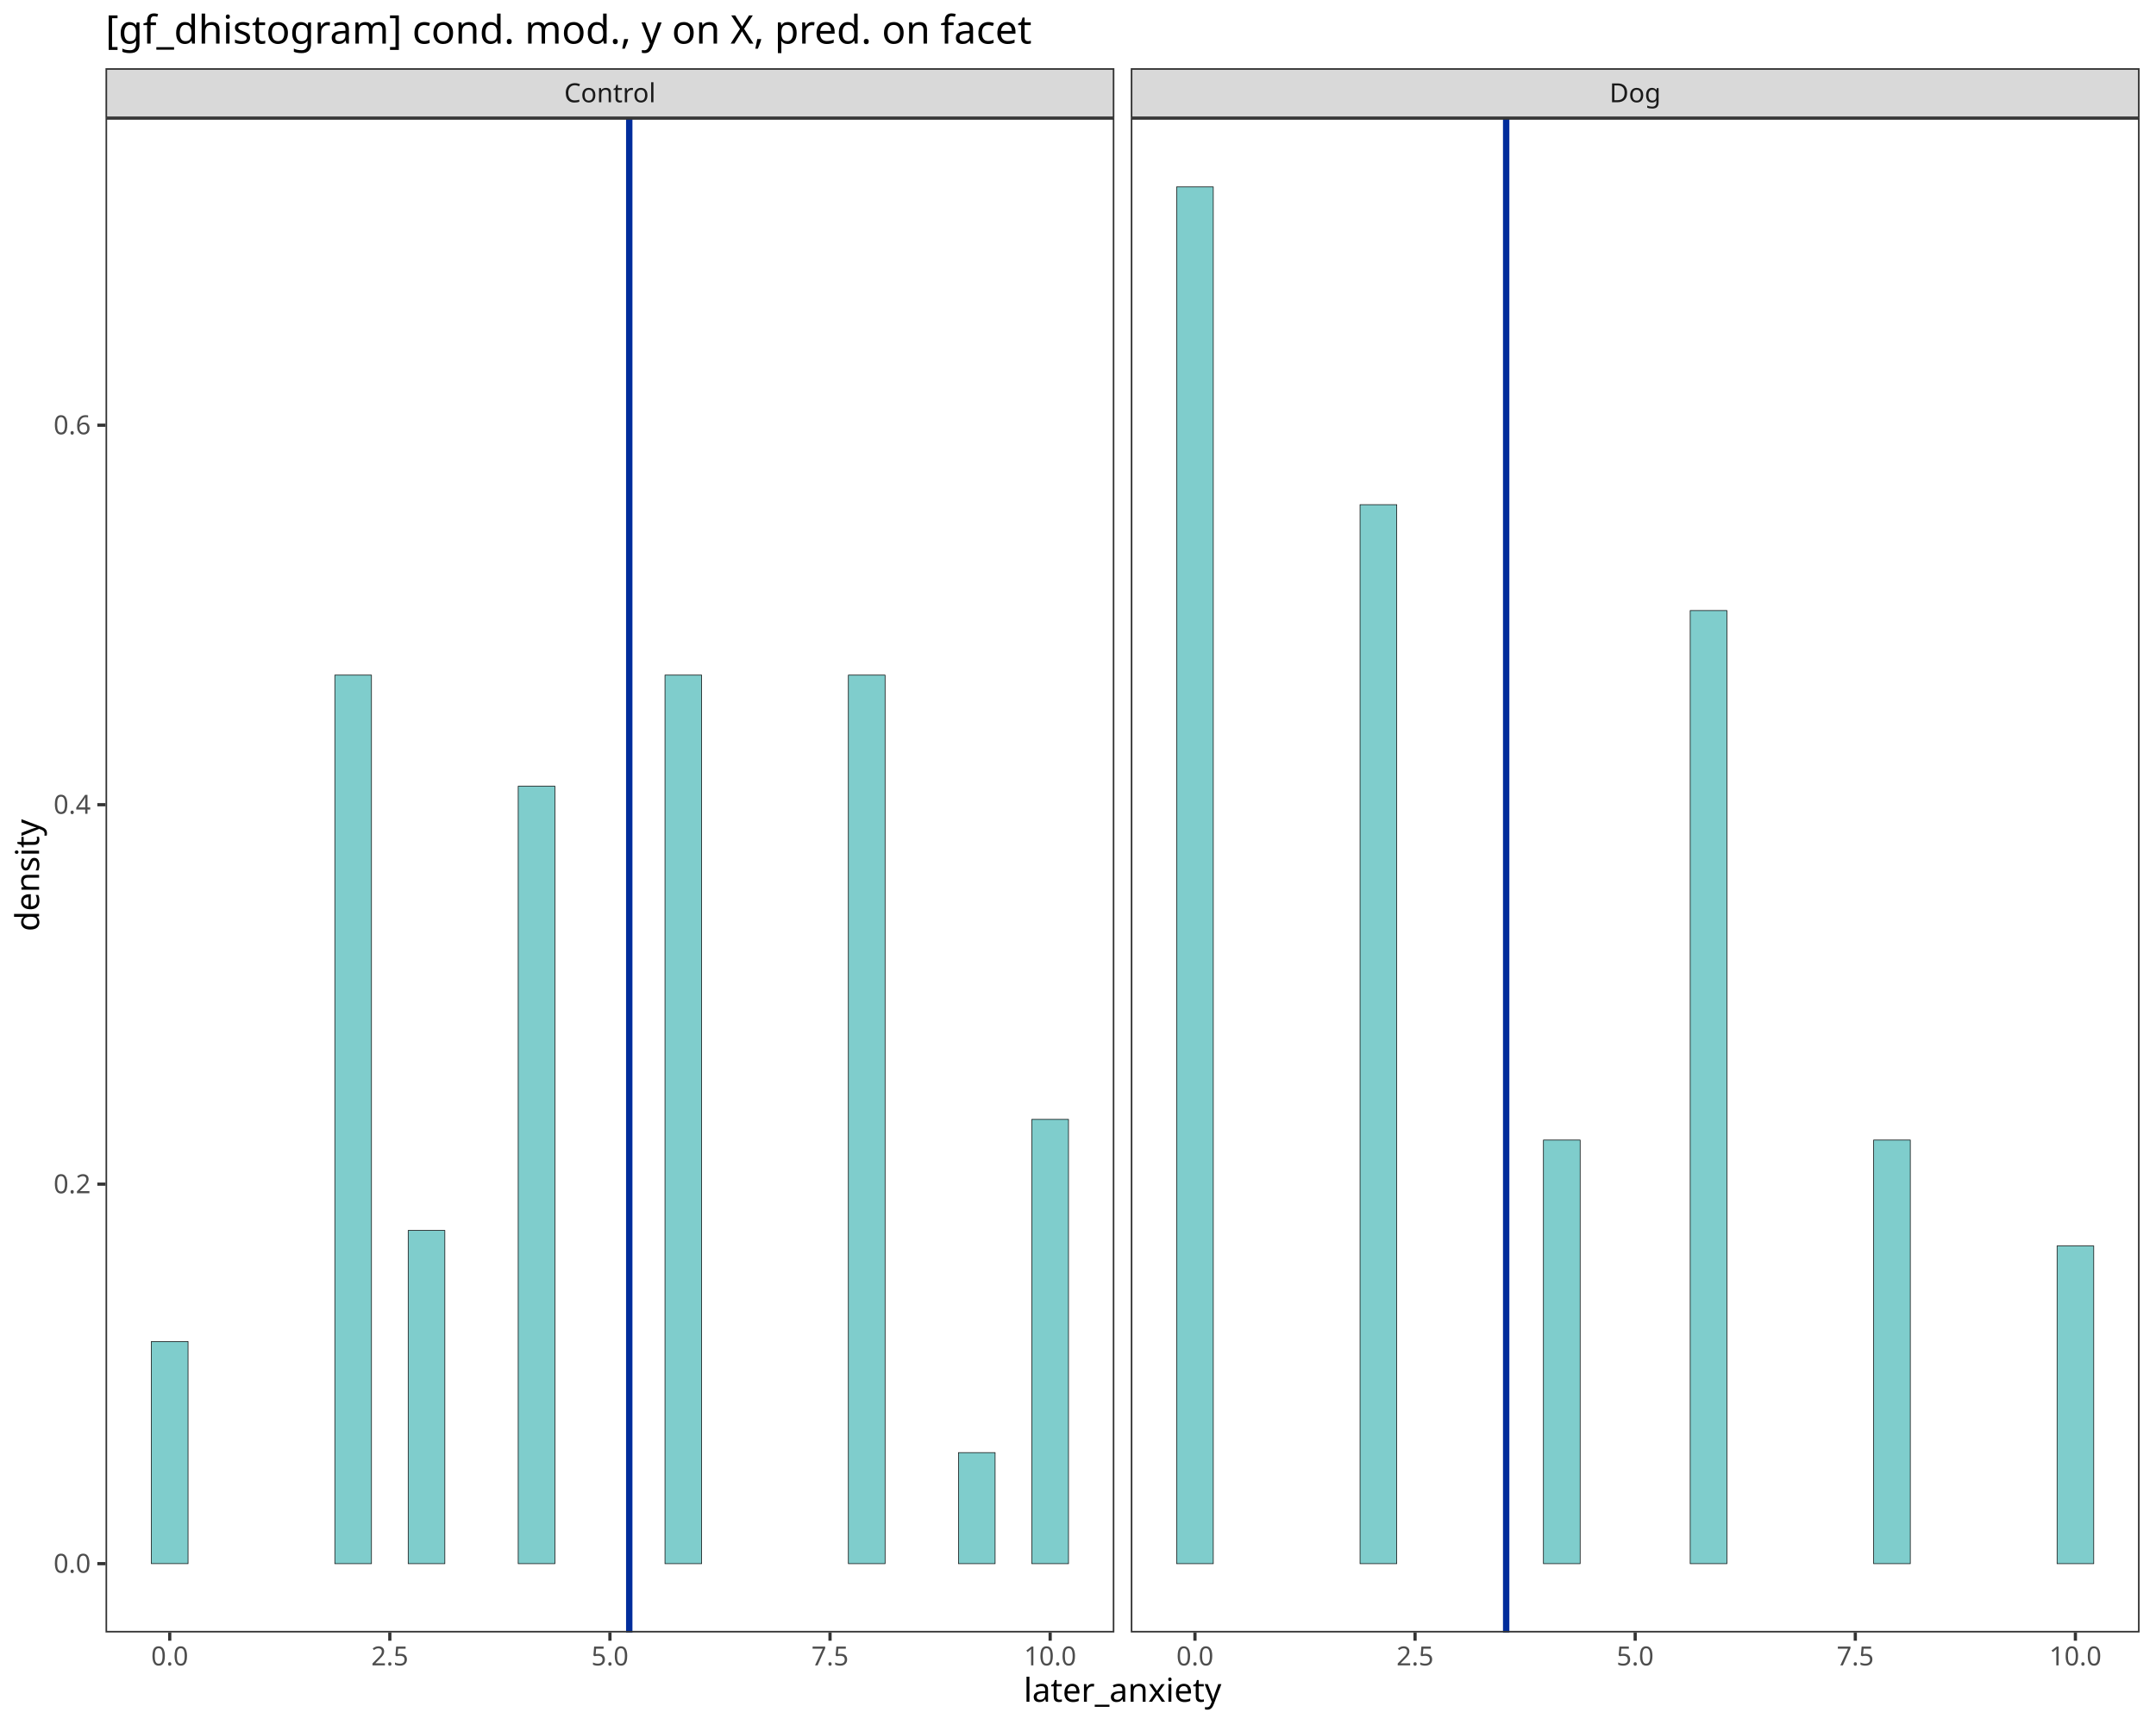
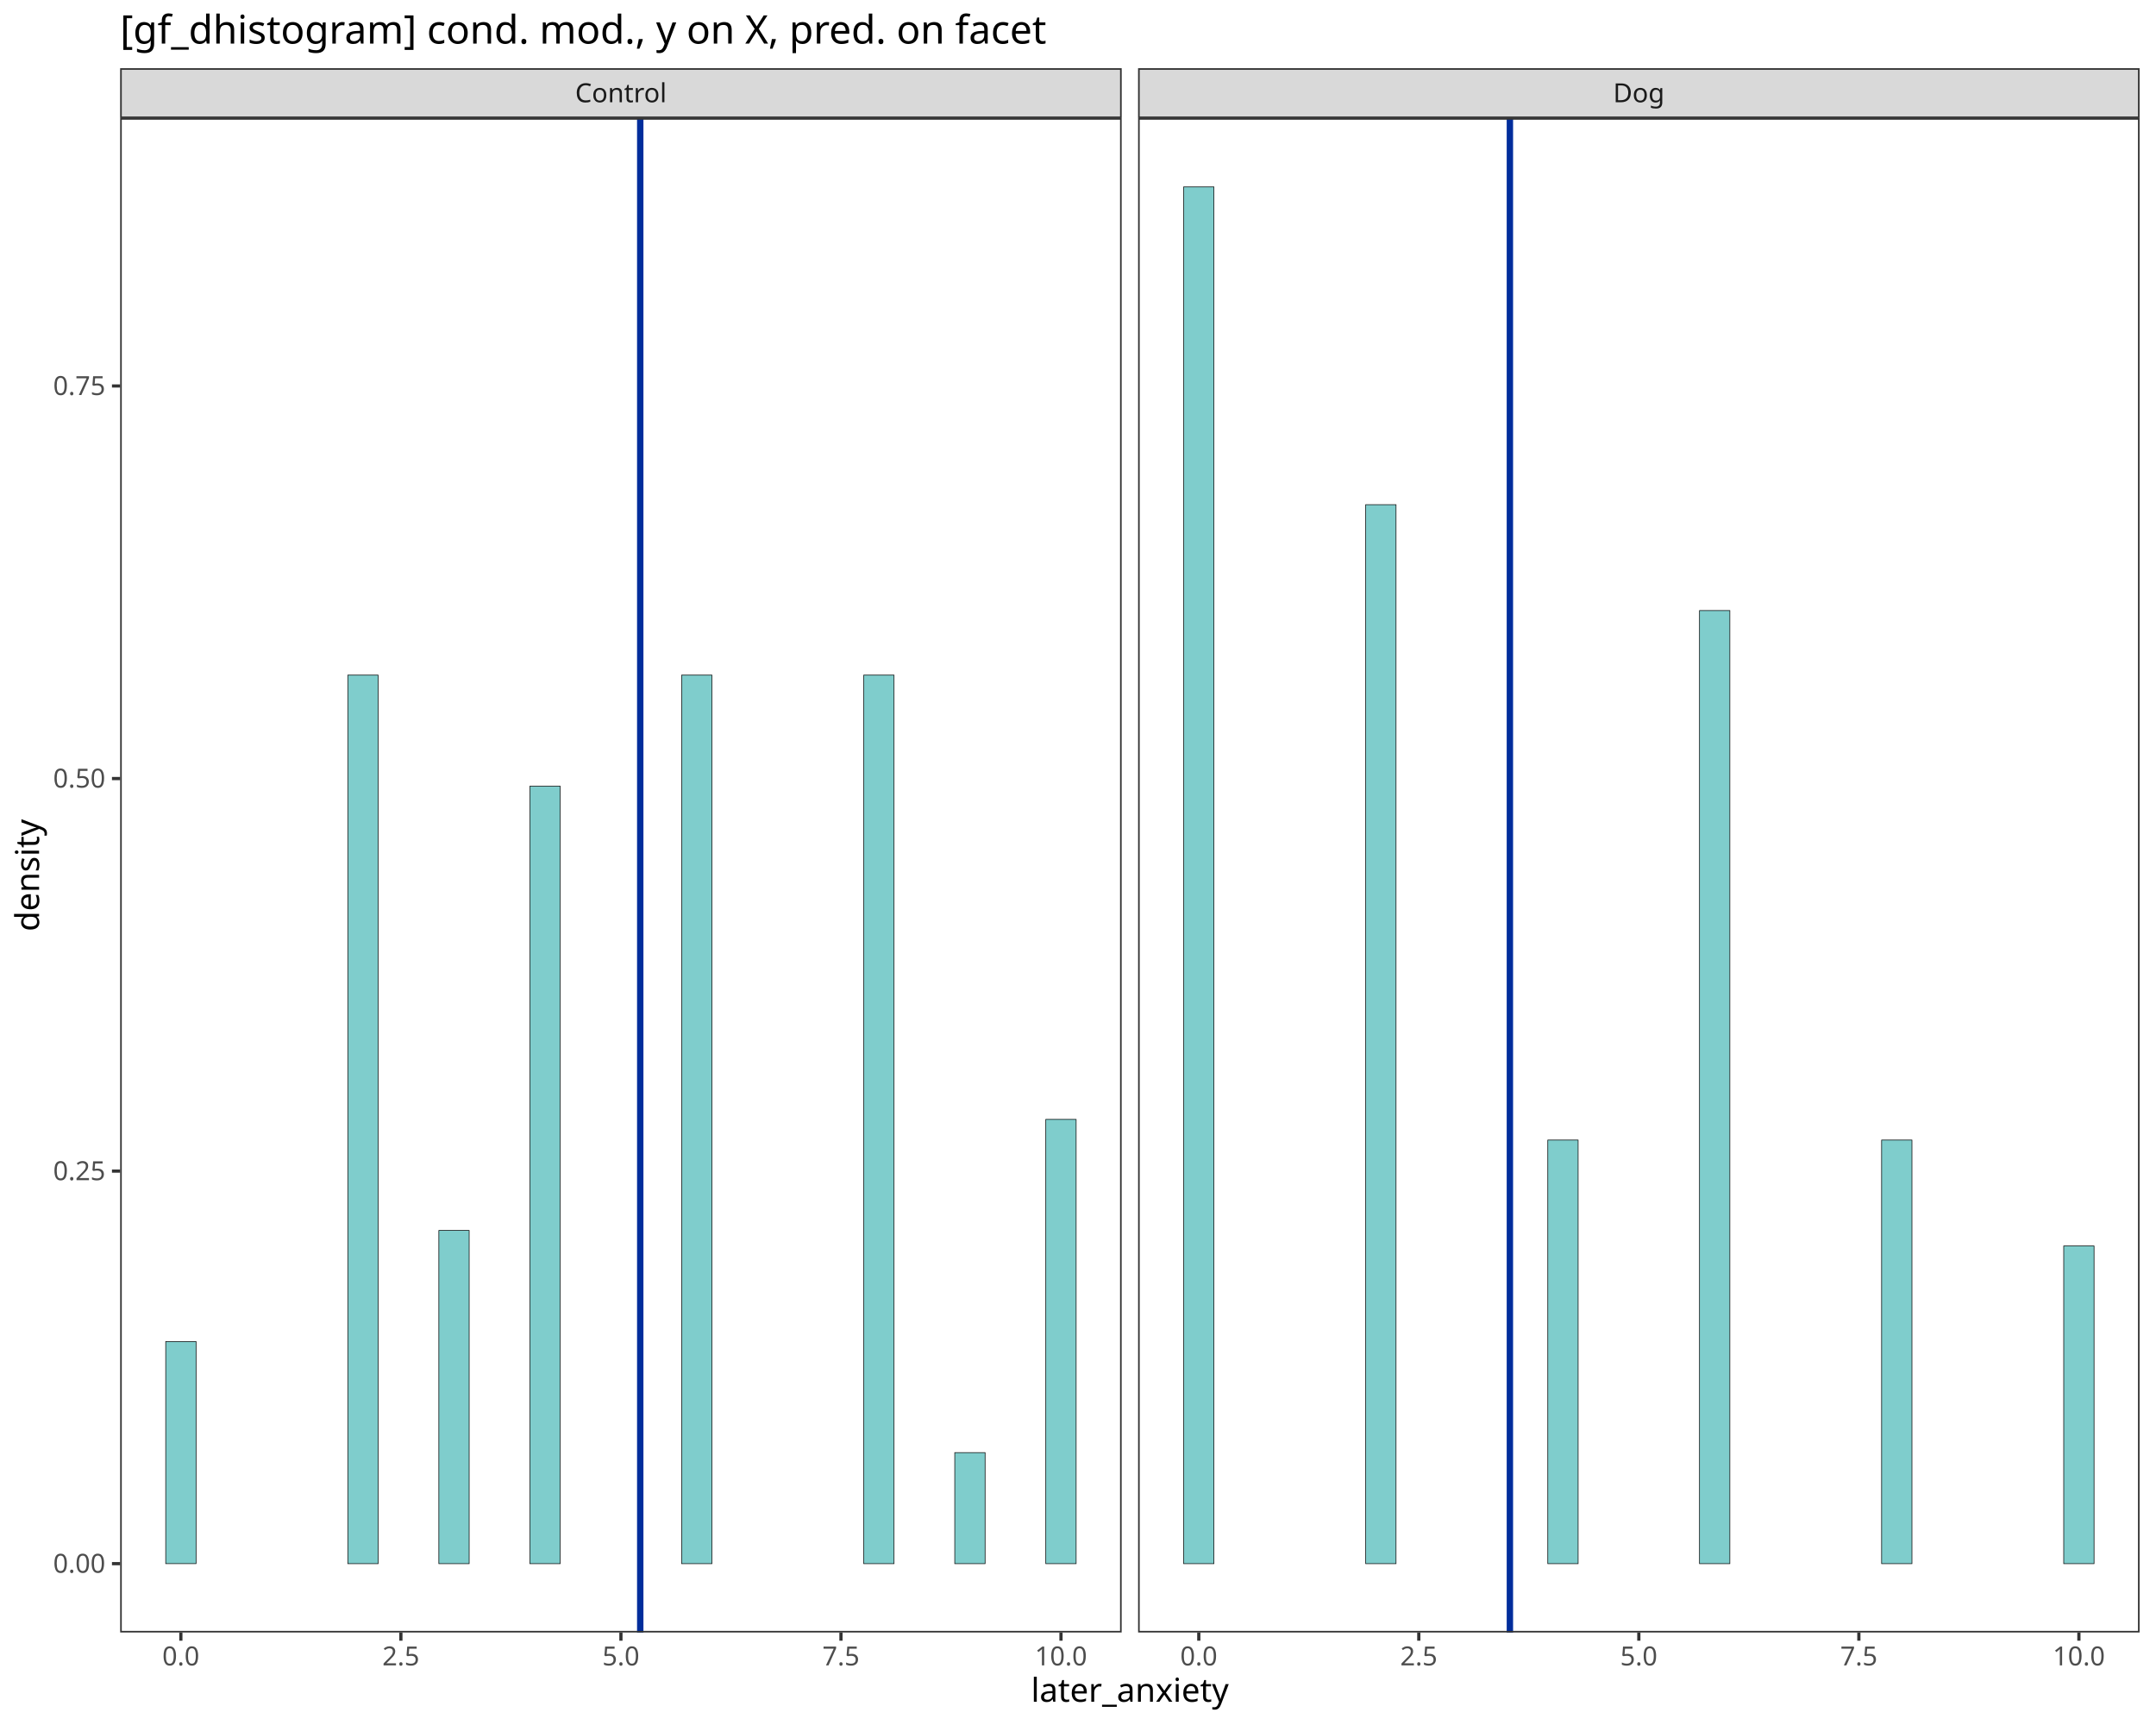
<svg xmlns="http://www.w3.org/2000/svg" class="svglite" data-engine-version="2.0" width="720.00pt" height="576.00pt" viewBox="0 0 720.00 576.00">
  <defs>
    <style type="text/css">
    .svglite line, .svglite polyline, .svglite polygon, .svglite path, .svglite rect, .svglite circle {
      fill: none;
      stroke: #000000;
      stroke-linecap: round;
      stroke-linejoin: round;
      stroke-miterlimit: 10.00;
    }
  </style>
  </defs>
  <rect width="100%" height="100%" style="stroke: none; fill: #FFFFFF;" />
  <defs>
    <clipPath id="cpMC4wMHw3MjAuMDB8MC4wMHw1NzYuMDA=">
      <rect x="0.00" y="0.00" width="720.00" height="576.00" />
    </clipPath>
  </defs>
  <g clip-path="url(#cpMC4wMHw3MjAuMDB8MC4wMHw1NzYuMDA=)">
    <rect x="0.00" y="0.00" width="720.00" height="576.00" style="stroke-width: 1.07; stroke: #FFFFFF; fill: #FFFFFF;" />
  </g>
  <defs>
-     <clipPath id="cpMzUuMjR8MzcyLjE0fDM5LjQzfDU0NS4xMQ==">
-       <rect x="35.24" y="39.43" width="336.90" height="505.68" />
+     <clipPath id="cpNDAuMTN8Mzc0LjU5fDM5LjQzfDU0NS4xMQ==">
+       <rect x="40.13" y="39.43" width="334.45" height="505.68" />
    </clipPath>
  </defs>
-   <g clip-path="url(#cpMzUuMjR8MzcyLjE0fDM5LjQzfDU0NS4xMQ==)">
-     <rect x="35.24" y="39.43" width="336.90" height="505.68" style="stroke-width: 1.07; stroke: none; fill: #FFFFFF;" />
-     <rect x="50.55" y="447.95" width="12.25" height="74.17" style="stroke-width: 0.21; stroke-linecap: butt; stroke-linejoin: miter; fill: #009D9A; fill-opacity: 0.50;" />
-     <rect x="62.80" y="522.13" width="12.25" height="0.00" style="stroke-width: 0.21; stroke-linecap: butt; stroke-linejoin: miter; fill: #009D9A; fill-opacity: 0.50;" />
-     <rect x="75.05" y="522.13" width="12.25" height="0.00" style="stroke-width: 0.21; stroke-linecap: butt; stroke-linejoin: miter; fill: #009D9A; fill-opacity: 0.50;" />
-     <rect x="87.30" y="522.13" width="12.25" height="0.00" style="stroke-width: 0.21; stroke-linecap: butt; stroke-linejoin: miter; fill: #009D9A; fill-opacity: 0.50;" />
-     <rect x="99.56" y="522.13" width="12.25" height="0.00" style="stroke-width: 0.21; stroke-linecap: butt; stroke-linejoin: miter; fill: #009D9A; fill-opacity: 0.50;" />
-     <rect x="111.81" y="225.43" width="12.25" height="296.70" style="stroke-width: 0.21; stroke-linecap: butt; stroke-linejoin: miter; fill: #009D9A; fill-opacity: 0.50;" />
-     <rect x="124.06" y="522.13" width="12.25" height="0.00" style="stroke-width: 0.21; stroke-linecap: butt; stroke-linejoin: miter; fill: #009D9A; fill-opacity: 0.50;" />
-     <rect x="136.31" y="410.87" width="12.25" height="111.26" style="stroke-width: 0.21; stroke-linecap: butt; stroke-linejoin: miter; fill: #009D9A; fill-opacity: 0.50;" />
-     <rect x="148.56" y="522.13" width="12.25" height="0.00" style="stroke-width: 0.21; stroke-linecap: butt; stroke-linejoin: miter; fill: #009D9A; fill-opacity: 0.50;" />
-     <rect x="160.81" y="522.13" width="12.25" height="0.00" style="stroke-width: 0.21; stroke-linecap: butt; stroke-linejoin: miter; fill: #009D9A; fill-opacity: 0.50;" />
-     <rect x="173.06" y="262.52" width="12.25" height="259.61" style="stroke-width: 0.21; stroke-linecap: butt; stroke-linejoin: miter; fill: #009D9A; fill-opacity: 0.50;" />
-     <rect x="185.31" y="522.13" width="12.25" height="0.00" style="stroke-width: 0.21; stroke-linecap: butt; stroke-linejoin: miter; fill: #009D9A; fill-opacity: 0.50;" />
-     <rect x="197.56" y="522.13" width="12.25" height="0.00" style="stroke-width: 0.21; stroke-linecap: butt; stroke-linejoin: miter; fill: #009D9A; fill-opacity: 0.50;" />
-     <rect x="209.81" y="522.13" width="12.25" height="0.00" style="stroke-width: 0.21; stroke-linecap: butt; stroke-linejoin: miter; fill: #009D9A; fill-opacity: 0.50;" />
-     <rect x="222.07" y="225.43" width="12.25" height="296.70" style="stroke-width: 0.21; stroke-linecap: butt; stroke-linejoin: miter; fill: #009D9A; fill-opacity: 0.50;" />
-     <rect x="234.32" y="522.13" width="12.25" height="0.00" style="stroke-width: 0.21; stroke-linecap: butt; stroke-linejoin: miter; fill: #009D9A; fill-opacity: 0.50;" />
-     <rect x="246.57" y="522.13" width="12.25" height="0.00" style="stroke-width: 0.21; stroke-linecap: butt; stroke-linejoin: miter; fill: #009D9A; fill-opacity: 0.50;" />
-     <rect x="258.82" y="522.13" width="12.25" height="0.00" style="stroke-width: 0.21; stroke-linecap: butt; stroke-linejoin: miter; fill: #009D9A; fill-opacity: 0.50;" />
-     <rect x="271.07" y="522.13" width="12.25" height="0.00" style="stroke-width: 0.21; stroke-linecap: butt; stroke-linejoin: miter; fill: #009D9A; fill-opacity: 0.50;" />
-     <rect x="283.32" y="225.43" width="12.25" height="296.70" style="stroke-width: 0.21; stroke-linecap: butt; stroke-linejoin: miter; fill: #009D9A; fill-opacity: 0.50;" />
-     <rect x="295.57" y="522.13" width="12.25" height="0.00" style="stroke-width: 0.21; stroke-linecap: butt; stroke-linejoin: miter; fill: #009D9A; fill-opacity: 0.50;" />
-     <rect x="307.82" y="522.13" width="12.25" height="0.00" style="stroke-width: 0.21; stroke-linecap: butt; stroke-linejoin: miter; fill: #009D9A; fill-opacity: 0.50;" />
-     <rect x="320.07" y="485.04" width="12.25" height="37.09" style="stroke-width: 0.21; stroke-linecap: butt; stroke-linejoin: miter; fill: #009D9A; fill-opacity: 0.50;" />
-     <rect x="332.32" y="522.13" width="12.25" height="0.00" style="stroke-width: 0.21; stroke-linecap: butt; stroke-linejoin: miter; fill: #009D9A; fill-opacity: 0.50;" />
-     <rect x="344.58" y="373.78" width="12.25" height="148.35" style="stroke-width: 0.21; stroke-linecap: butt; stroke-linejoin: miter; fill: #009D9A; fill-opacity: 0.50;" />
-     <line x1="210.14" y1="545.11" x2="210.14" y2="39.43" style="stroke-width: 2.13; stroke: #002D9C; stroke-linecap: butt;" />
-     <rect x="35.24" y="39.43" width="336.90" height="505.68" style="stroke-width: 1.07; stroke: #333333;" />
+   <g clip-path="url(#cpNDAuMTN8Mzc0LjU5fDM5LjQzfDU0NS4xMQ==)">
+     <rect x="40.13" y="39.43" width="334.45" height="505.68" style="stroke-width: 1.07; stroke: none; fill: #FFFFFF;" />
+     <rect x="55.34" y="447.95" width="10.13" height="74.17" style="stroke-width: 0.21; stroke-linecap: butt; stroke-linejoin: miter; fill: #009D9A; fill-opacity: 0.50;" />
+     <rect x="65.47" y="522.13" width="10.13" height="0.00" style="stroke-width: 0.21; stroke-linecap: butt; stroke-linejoin: miter; fill: #009D9A; fill-opacity: 0.50;" />
+     <rect x="75.61" y="522.13" width="10.13" height="0.00" style="stroke-width: 0.21; stroke-linecap: butt; stroke-linejoin: miter; fill: #009D9A; fill-opacity: 0.50;" />
+     <rect x="85.74" y="522.13" width="10.13" height="0.00" style="stroke-width: 0.21; stroke-linecap: butt; stroke-linejoin: miter; fill: #009D9A; fill-opacity: 0.50;" />
+     <rect x="95.88" y="522.13" width="10.13" height="0.00" style="stroke-width: 0.21; stroke-linecap: butt; stroke-linejoin: miter; fill: #009D9A; fill-opacity: 0.50;" />
+     <rect x="106.01" y="522.13" width="10.13" height="0.00" style="stroke-width: 0.21; stroke-linecap: butt; stroke-linejoin: miter; fill: #009D9A; fill-opacity: 0.50;" />
+     <rect x="116.15" y="225.43" width="10.13" height="296.70" style="stroke-width: 0.21; stroke-linecap: butt; stroke-linejoin: miter; fill: #009D9A; fill-opacity: 0.50;" />
+     <rect x="126.28" y="522.13" width="10.13" height="0.00" style="stroke-width: 0.21; stroke-linecap: butt; stroke-linejoin: miter; fill: #009D9A; fill-opacity: 0.50;" />
+     <rect x="136.42" y="522.13" width="10.13" height="0.00" style="stroke-width: 0.21; stroke-linecap: butt; stroke-linejoin: miter; fill: #009D9A; fill-opacity: 0.50;" />
+     <rect x="146.55" y="410.87" width="10.13" height="111.26" style="stroke-width: 0.21; stroke-linecap: butt; stroke-linejoin: miter; fill: #009D9A; fill-opacity: 0.50;" />
+     <rect x="156.69" y="522.13" width="10.13" height="0.00" style="stroke-width: 0.21; stroke-linecap: butt; stroke-linejoin: miter; fill: #009D9A; fill-opacity: 0.50;" />
+     <rect x="166.82" y="522.13" width="10.13" height="0.00" style="stroke-width: 0.21; stroke-linecap: butt; stroke-linejoin: miter; fill: #009D9A; fill-opacity: 0.50;" />
+     <rect x="176.95" y="262.52" width="10.13" height="259.61" style="stroke-width: 0.21; stroke-linecap: butt; stroke-linejoin: miter; fill: #009D9A; fill-opacity: 0.50;" />
+     <rect x="187.09" y="522.13" width="10.13" height="0.00" style="stroke-width: 0.21; stroke-linecap: butt; stroke-linejoin: miter; fill: #009D9A; fill-opacity: 0.50;" />
+     <rect x="197.22" y="522.13" width="10.13" height="0.00" style="stroke-width: 0.21; stroke-linecap: butt; stroke-linejoin: miter; fill: #009D9A; fill-opacity: 0.50;" />
+     <rect x="207.36" y="522.13" width="10.13" height="0.00" style="stroke-width: 0.21; stroke-linecap: butt; stroke-linejoin: miter; fill: #009D9A; fill-opacity: 0.50;" />
+     <rect x="217.49" y="522.13" width="10.13" height="0.00" style="stroke-width: 0.21; stroke-linecap: butt; stroke-linejoin: miter; fill: #009D9A; fill-opacity: 0.50;" />
+     <rect x="227.63" y="225.43" width="10.13" height="296.70" style="stroke-width: 0.21; stroke-linecap: butt; stroke-linejoin: miter; fill: #009D9A; fill-opacity: 0.50;" />
+     <rect x="237.76" y="522.13" width="10.13" height="0.00" style="stroke-width: 0.21; stroke-linecap: butt; stroke-linejoin: miter; fill: #009D9A; fill-opacity: 0.50;" />
+     <rect x="247.90" y="522.13" width="10.13" height="0.00" style="stroke-width: 0.21; stroke-linecap: butt; stroke-linejoin: miter; fill: #009D9A; fill-opacity: 0.50;" />
+     <rect x="258.03" y="522.13" width="10.13" height="0.00" style="stroke-width: 0.21; stroke-linecap: butt; stroke-linejoin: miter; fill: #009D9A; fill-opacity: 0.50;" />
+     <rect x="268.17" y="522.13" width="10.13" height="0.00" style="stroke-width: 0.21; stroke-linecap: butt; stroke-linejoin: miter; fill: #009D9A; fill-opacity: 0.50;" />
+     <rect x="278.30" y="522.13" width="10.13" height="0.00" style="stroke-width: 0.21; stroke-linecap: butt; stroke-linejoin: miter; fill: #009D9A; fill-opacity: 0.50;" />
+     <rect x="288.44" y="225.43" width="10.13" height="296.70" style="stroke-width: 0.21; stroke-linecap: butt; stroke-linejoin: miter; fill: #009D9A; fill-opacity: 0.50;" />
+     <rect x="298.57" y="522.13" width="10.13" height="0.00" style="stroke-width: 0.21; stroke-linecap: butt; stroke-linejoin: miter; fill: #009D9A; fill-opacity: 0.50;" />
+     <rect x="308.71" y="522.13" width="10.13" height="0.00" style="stroke-width: 0.21; stroke-linecap: butt; stroke-linejoin: miter; fill: #009D9A; fill-opacity: 0.50;" />
+     <rect x="318.84" y="485.04" width="10.13" height="37.09" style="stroke-width: 0.21; stroke-linecap: butt; stroke-linejoin: miter; fill: #009D9A; fill-opacity: 0.50;" />
+     <rect x="328.98" y="522.13" width="10.13" height="0.00" style="stroke-width: 0.21; stroke-linecap: butt; stroke-linejoin: miter; fill: #009D9A; fill-opacity: 0.50;" />
+     <rect x="339.11" y="522.13" width="10.13" height="0.00" style="stroke-width: 0.21; stroke-linecap: butt; stroke-linejoin: miter; fill: #009D9A; fill-opacity: 0.50;" />
+     <rect x="349.25" y="373.78" width="10.13" height="148.35" style="stroke-width: 0.21; stroke-linecap: butt; stroke-linejoin: miter; fill: #009D9A; fill-opacity: 0.50;" />
+     <line x1="213.81" y1="545.11" x2="213.81" y2="39.43" style="stroke-width: 2.13; stroke: #002D9C; stroke-linecap: butt;" />
+     <rect x="40.13" y="39.43" width="334.45" height="505.68" style="stroke-width: 1.07; stroke: #333333;" />
  </g>
  <g clip-path="url(#cpMC4wMHw3MjAuMDB8MC4wMHw1NzYuMDA=)">
</g>
  <defs>
-     <clipPath id="cpMzc3LjYyfDcxNC41MnwzOS40M3w1NDUuMTE=">
-       <rect x="377.62" y="39.43" width="336.90" height="505.68" />
+     <clipPath id="cpMzgwLjA3fDcxNC41MnwzOS40M3w1NDUuMTE=">
+       <rect x="380.07" y="39.43" width="334.45" height="505.68" />
    </clipPath>
  </defs>
-   <g clip-path="url(#cpMzc3LjYyfDcxNC41MnwzOS40M3w1NDUuMTE=)">
-     <rect x="377.62" y="39.43" width="336.90" height="505.68" style="stroke-width: 1.07; stroke: none; fill: #FFFFFF;" />
-     <rect x="392.93" y="62.42" width="12.25" height="459.71" style="stroke-width: 0.21; stroke-linecap: butt; stroke-linejoin: miter; fill: #009D9A; fill-opacity: 0.50;" />
-     <rect x="405.18" y="522.13" width="12.25" height="0.00" style="stroke-width: 0.21; stroke-linecap: butt; stroke-linejoin: miter; fill: #009D9A; fill-opacity: 0.50;" />
-     <rect x="417.43" y="522.13" width="12.25" height="0.00" style="stroke-width: 0.21; stroke-linecap: butt; stroke-linejoin: miter; fill: #009D9A; fill-opacity: 0.50;" />
-     <rect x="429.69" y="522.13" width="12.25" height="0.00" style="stroke-width: 0.21; stroke-linecap: butt; stroke-linejoin: miter; fill: #009D9A; fill-opacity: 0.50;" />
-     <rect x="441.94" y="522.13" width="12.25" height="0.00" style="stroke-width: 0.21; stroke-linecap: butt; stroke-linejoin: miter; fill: #009D9A; fill-opacity: 0.50;" />
-     <rect x="454.19" y="168.51" width="12.25" height="353.62" style="stroke-width: 0.21; stroke-linecap: butt; stroke-linejoin: miter; fill: #009D9A; fill-opacity: 0.50;" />
-     <rect x="466.44" y="522.13" width="12.25" height="0.00" style="stroke-width: 0.21; stroke-linecap: butt; stroke-linejoin: miter; fill: #009D9A; fill-opacity: 0.50;" />
-     <rect x="478.69" y="522.13" width="12.25" height="0.00" style="stroke-width: 0.21; stroke-linecap: butt; stroke-linejoin: miter; fill: #009D9A; fill-opacity: 0.50;" />
-     <rect x="490.94" y="522.13" width="12.25" height="0.00" style="stroke-width: 0.21; stroke-linecap: butt; stroke-linejoin: miter; fill: #009D9A; fill-opacity: 0.50;" />
-     <rect x="503.19" y="522.13" width="12.25" height="0.00" style="stroke-width: 0.21; stroke-linecap: butt; stroke-linejoin: miter; fill: #009D9A; fill-opacity: 0.50;" />
-     <rect x="515.44" y="380.68" width="12.25" height="141.45" style="stroke-width: 0.21; stroke-linecap: butt; stroke-linejoin: miter; fill: #009D9A; fill-opacity: 0.50;" />
-     <rect x="527.69" y="522.13" width="12.25" height="0.00" style="stroke-width: 0.21; stroke-linecap: butt; stroke-linejoin: miter; fill: #009D9A; fill-opacity: 0.50;" />
-     <rect x="539.94" y="522.13" width="12.25" height="0.00" style="stroke-width: 0.21; stroke-linecap: butt; stroke-linejoin: miter; fill: #009D9A; fill-opacity: 0.50;" />
-     <rect x="552.20" y="522.13" width="12.25" height="0.00" style="stroke-width: 0.21; stroke-linecap: butt; stroke-linejoin: miter; fill: #009D9A; fill-opacity: 0.50;" />
-     <rect x="564.45" y="203.87" width="12.25" height="318.26" style="stroke-width: 0.21; stroke-linecap: butt; stroke-linejoin: miter; fill: #009D9A; fill-opacity: 0.50;" />
-     <rect x="576.70" y="522.13" width="12.25" height="0.00" style="stroke-width: 0.21; stroke-linecap: butt; stroke-linejoin: miter; fill: #009D9A; fill-opacity: 0.50;" />
-     <rect x="588.95" y="522.13" width="12.25" height="0.00" style="stroke-width: 0.21; stroke-linecap: butt; stroke-linejoin: miter; fill: #009D9A; fill-opacity: 0.50;" />
-     <rect x="601.20" y="522.13" width="12.25" height="0.00" style="stroke-width: 0.21; stroke-linecap: butt; stroke-linejoin: miter; fill: #009D9A; fill-opacity: 0.50;" />
-     <rect x="613.45" y="522.13" width="12.25" height="0.00" style="stroke-width: 0.21; stroke-linecap: butt; stroke-linejoin: miter; fill: #009D9A; fill-opacity: 0.50;" />
-     <rect x="625.70" y="380.68" width="12.25" height="141.45" style="stroke-width: 0.21; stroke-linecap: butt; stroke-linejoin: miter; fill: #009D9A; fill-opacity: 0.50;" />
-     <rect x="637.95" y="522.13" width="12.25" height="0.00" style="stroke-width: 0.21; stroke-linecap: butt; stroke-linejoin: miter; fill: #009D9A; fill-opacity: 0.50;" />
-     <rect x="650.20" y="522.13" width="12.25" height="0.00" style="stroke-width: 0.21; stroke-linecap: butt; stroke-linejoin: miter; fill: #009D9A; fill-opacity: 0.50;" />
-     <rect x="662.45" y="522.13" width="12.25" height="0.00" style="stroke-width: 0.21; stroke-linecap: butt; stroke-linejoin: miter; fill: #009D9A; fill-opacity: 0.50;" />
-     <rect x="674.70" y="522.13" width="12.25" height="0.00" style="stroke-width: 0.21; stroke-linecap: butt; stroke-linejoin: miter; fill: #009D9A; fill-opacity: 0.50;" />
-     <rect x="686.96" y="416.04" width="12.25" height="106.09" style="stroke-width: 0.21; stroke-linecap: butt; stroke-linejoin: miter; fill: #009D9A; fill-opacity: 0.50;" />
-     <line x1="502.99" y1="545.11" x2="502.99" y2="39.43" style="stroke-width: 2.13; stroke: #002D9C; stroke-linecap: butt;" />
-     <rect x="377.62" y="39.43" width="336.90" height="505.68" style="stroke-width: 1.07; stroke: #333333;" />
+   <g clip-path="url(#cpMzgwLjA3fDcxNC41MnwzOS40M3w1NDUuMTE=)">
+     <rect x="380.07" y="39.43" width="334.45" height="505.68" style="stroke-width: 1.07; stroke: none; fill: #FFFFFF;" />
+     <rect x="395.27" y="62.42" width="10.13" height="459.71" style="stroke-width: 0.21; stroke-linecap: butt; stroke-linejoin: miter; fill: #009D9A; fill-opacity: 0.50;" />
+     <rect x="405.40" y="522.13" width="10.13" height="0.00" style="stroke-width: 0.21; stroke-linecap: butt; stroke-linejoin: miter; fill: #009D9A; fill-opacity: 0.50;" />
+     <rect x="415.54" y="522.13" width="10.13" height="0.00" style="stroke-width: 0.21; stroke-linecap: butt; stroke-linejoin: miter; fill: #009D9A; fill-opacity: 0.50;" />
+     <rect x="425.67" y="522.13" width="10.13" height="0.00" style="stroke-width: 0.21; stroke-linecap: butt; stroke-linejoin: miter; fill: #009D9A; fill-opacity: 0.50;" />
+     <rect x="435.81" y="522.13" width="10.13" height="0.00" style="stroke-width: 0.21; stroke-linecap: butt; stroke-linejoin: miter; fill: #009D9A; fill-opacity: 0.50;" />
+     <rect x="445.94" y="522.13" width="10.13" height="0.00" style="stroke-width: 0.21; stroke-linecap: butt; stroke-linejoin: miter; fill: #009D9A; fill-opacity: 0.50;" />
+     <rect x="456.08" y="168.51" width="10.13" height="353.62" style="stroke-width: 0.21; stroke-linecap: butt; stroke-linejoin: miter; fill: #009D9A; fill-opacity: 0.50;" />
+     <rect x="466.21" y="522.13" width="10.13" height="0.00" style="stroke-width: 0.21; stroke-linecap: butt; stroke-linejoin: miter; fill: #009D9A; fill-opacity: 0.50;" />
+     <rect x="476.35" y="522.13" width="10.13" height="0.00" style="stroke-width: 0.21; stroke-linecap: butt; stroke-linejoin: miter; fill: #009D9A; fill-opacity: 0.50;" />
+     <rect x="486.48" y="522.13" width="10.13" height="0.00" style="stroke-width: 0.21; stroke-linecap: butt; stroke-linejoin: miter; fill: #009D9A; fill-opacity: 0.50;" />
+     <rect x="496.62" y="522.13" width="10.13" height="0.00" style="stroke-width: 0.21; stroke-linecap: butt; stroke-linejoin: miter; fill: #009D9A; fill-opacity: 0.50;" />
+     <rect x="506.75" y="522.13" width="10.13" height="0.00" style="stroke-width: 0.21; stroke-linecap: butt; stroke-linejoin: miter; fill: #009D9A; fill-opacity: 0.50;" />
+     <rect x="516.89" y="380.68" width="10.13" height="141.45" style="stroke-width: 0.21; stroke-linecap: butt; stroke-linejoin: miter; fill: #009D9A; fill-opacity: 0.50;" />
+     <rect x="527.02" y="522.13" width="10.13" height="0.00" style="stroke-width: 0.21; stroke-linecap: butt; stroke-linejoin: miter; fill: #009D9A; fill-opacity: 0.50;" />
+     <rect x="537.16" y="522.13" width="10.13" height="0.00" style="stroke-width: 0.21; stroke-linecap: butt; stroke-linejoin: miter; fill: #009D9A; fill-opacity: 0.50;" />
+     <rect x="547.29" y="522.13" width="10.13" height="0.00" style="stroke-width: 0.21; stroke-linecap: butt; stroke-linejoin: miter; fill: #009D9A; fill-opacity: 0.50;" />
+     <rect x="557.43" y="522.13" width="10.13" height="0.00" style="stroke-width: 0.21; stroke-linecap: butt; stroke-linejoin: miter; fill: #009D9A; fill-opacity: 0.50;" />
+     <rect x="567.56" y="203.87" width="10.13" height="318.26" style="stroke-width: 0.21; stroke-linecap: butt; stroke-linejoin: miter; fill: #009D9A; fill-opacity: 0.50;" />
+     <rect x="577.70" y="522.13" width="10.13" height="0.00" style="stroke-width: 0.21; stroke-linecap: butt; stroke-linejoin: miter; fill: #009D9A; fill-opacity: 0.50;" />
+     <rect x="587.83" y="522.13" width="10.13" height="0.00" style="stroke-width: 0.21; stroke-linecap: butt; stroke-linejoin: miter; fill: #009D9A; fill-opacity: 0.50;" />
+     <rect x="597.97" y="522.13" width="10.13" height="0.00" style="stroke-width: 0.21; stroke-linecap: butt; stroke-linejoin: miter; fill: #009D9A; fill-opacity: 0.50;" />
+     <rect x="608.10" y="522.13" width="10.13" height="0.00" style="stroke-width: 0.21; stroke-linecap: butt; stroke-linejoin: miter; fill: #009D9A; fill-opacity: 0.50;" />
+     <rect x="618.24" y="522.13" width="10.13" height="0.00" style="stroke-width: 0.21; stroke-linecap: butt; stroke-linejoin: miter; fill: #009D9A; fill-opacity: 0.50;" />
+     <rect x="628.37" y="380.68" width="10.13" height="141.45" style="stroke-width: 0.21; stroke-linecap: butt; stroke-linejoin: miter; fill: #009D9A; fill-opacity: 0.50;" />
+     <rect x="638.51" y="522.13" width="10.13" height="0.00" style="stroke-width: 0.21; stroke-linecap: butt; stroke-linejoin: miter; fill: #009D9A; fill-opacity: 0.50;" />
+     <rect x="648.64" y="522.13" width="10.13" height="0.00" style="stroke-width: 0.21; stroke-linecap: butt; stroke-linejoin: miter; fill: #009D9A; fill-opacity: 0.50;" />
+     <rect x="658.78" y="522.13" width="10.13" height="0.00" style="stroke-width: 0.21; stroke-linecap: butt; stroke-linejoin: miter; fill: #009D9A; fill-opacity: 0.50;" />
+     <rect x="668.91" y="522.13" width="10.13" height="0.00" style="stroke-width: 0.21; stroke-linecap: butt; stroke-linejoin: miter; fill: #009D9A; fill-opacity: 0.50;" />
+     <rect x="679.05" y="522.13" width="10.13" height="0.00" style="stroke-width: 0.21; stroke-linecap: butt; stroke-linejoin: miter; fill: #009D9A; fill-opacity: 0.50;" />
+     <rect x="689.18" y="416.04" width="10.13" height="106.09" style="stroke-width: 0.21; stroke-linecap: butt; stroke-linejoin: miter; fill: #009D9A; fill-opacity: 0.50;" />
+     <line x1="504.23" y1="545.11" x2="504.23" y2="39.43" style="stroke-width: 2.13; stroke: #002D9C; stroke-linecap: butt;" />
+     <rect x="380.07" y="39.43" width="334.45" height="505.68" style="stroke-width: 1.07; stroke: #333333;" />
  </g>
  <g clip-path="url(#cpMC4wMHw3MjAuMDB8MC4wMHw1NzYuMDA=)">
</g>
  <defs>
-     <clipPath id="cpMzUuMjR8MzcyLjE0fDIyLjc4fDM5LjQz">
-       <rect x="35.24" y="22.78" width="336.90" height="16.65" />
+     <clipPath id="cpNDAuMTN8Mzc0LjU5fDIyLjc4fDM5LjQz">
+       <rect x="40.13" y="22.78" width="334.45" height="16.65" />
    </clipPath>
  </defs>
-   <g clip-path="url(#cpMzUuMjR8MzcyLjE0fDIyLjc4fDM5LjQz)">
-     <rect x="35.24" y="22.78" width="336.90" height="16.65" style="stroke-width: 1.07; stroke: #333333; fill: #D9D9D9;" />
-     <text x="203.69" y="34.14" text-anchor="middle" style="font-size: 8.80px; fill: #1A1A1A; font-family: sans;" textLength="28.37px" lengthAdjust="spacingAndGlyphs">Control</text>
+   <g clip-path="url(#cpNDAuMTN8Mzc0LjU5fDIyLjc4fDM5LjQz)">
+     <rect x="40.13" y="22.78" width="334.45" height="16.65" style="stroke-width: 1.07; stroke: #333333; fill: #D9D9D9;" />
+     <text x="207.36" y="34.14" text-anchor="middle" style="font-size: 8.80px; fill: #1A1A1A; font-family: sans;" textLength="28.37px" lengthAdjust="spacingAndGlyphs">Control</text>
  </g>
  <g clip-path="url(#cpMC4wMHw3MjAuMDB8MC4wMHw1NzYuMDA=)">
</g>
  <defs>
-     <clipPath id="cpMzc3LjYyfDcxNC41MnwyMi43OHwzOS40Mw==">
-       <rect x="377.62" y="22.78" width="336.90" height="16.65" />
+     <clipPath id="cpMzgwLjA3fDcxNC41MnwyMi43OHwzOS40Mw==">
+       <rect x="380.07" y="22.78" width="334.45" height="16.65" />
    </clipPath>
  </defs>
-   <g clip-path="url(#cpMzc3LjYyfDcxNC41MnwyMi43OHwzOS40Mw==)">
-     <rect x="377.62" y="22.78" width="336.90" height="16.65" style="stroke-width: 1.07; stroke: #333333; fill: #D9D9D9;" />
-     <text x="546.07" y="34.14" text-anchor="middle" style="font-size: 8.80px; fill: #1A1A1A; font-family: sans;" textLength="16.15px" lengthAdjust="spacingAndGlyphs">Dog</text>
+   <g clip-path="url(#cpMzgwLjA3fDcxNC41MnwyMi43OHwzOS40Mw==)">
+     <rect x="380.07" y="22.78" width="334.45" height="16.65" style="stroke-width: 1.07; stroke: #333333; fill: #D9D9D9;" />
+     <text x="547.29" y="34.14" text-anchor="middle" style="font-size: 8.80px; fill: #1A1A1A; font-family: sans;" textLength="16.15px" lengthAdjust="spacingAndGlyphs">Dog</text>
  </g>
  <g clip-path="url(#cpMC4wMHw3MjAuMDB8MC4wMHw1NzYuMDA=)">
-     <polyline points="56.68,547.85 56.68,545.11 " style="stroke-width: 1.07; stroke: #333333; stroke-linecap: butt;" />
-     <polyline points="130.18,547.85 130.18,545.11 " style="stroke-width: 1.07; stroke: #333333; stroke-linecap: butt;" />
-     <polyline points="203.69,547.85 203.69,545.11 " style="stroke-width: 1.07; stroke: #333333; stroke-linecap: butt;" />
-     <polyline points="277.19,547.85 277.19,545.11 " style="stroke-width: 1.07; stroke: #333333; stroke-linecap: butt;" />
-     <polyline points="350.70,547.85 350.70,545.11 " style="stroke-width: 1.07; stroke: #333333; stroke-linecap: butt;" />
-     <text x="56.68" y="556.10" text-anchor="middle" style="font-size: 8.80px; fill: #4D4D4D; font-family: sans;" textLength="12.23px" lengthAdjust="spacingAndGlyphs">0.0</text>
-     <text x="130.18" y="556.10" text-anchor="middle" style="font-size: 8.80px; fill: #4D4D4D; font-family: sans;" textLength="12.23px" lengthAdjust="spacingAndGlyphs">2.5</text>
-     <text x="203.69" y="556.10" text-anchor="middle" style="font-size: 8.80px; fill: #4D4D4D; font-family: sans;" textLength="12.23px" lengthAdjust="spacingAndGlyphs">5.0</text>
-     <text x="277.19" y="556.10" text-anchor="middle" style="font-size: 8.80px; fill: #4D4D4D; font-family: sans;" textLength="12.23px" lengthAdjust="spacingAndGlyphs">7.5</text>
-     <text x="350.70" y="556.10" text-anchor="middle" style="font-size: 8.80px; fill: #4D4D4D; font-family: sans;" textLength="17.13px" lengthAdjust="spacingAndGlyphs">10.0</text>
-     <polyline points="399.06,547.85 399.06,545.11 " style="stroke-width: 1.07; stroke: #333333; stroke-linecap: butt;" />
-     <polyline points="472.56,547.85 472.56,545.11 " style="stroke-width: 1.07; stroke: #333333; stroke-linecap: butt;" />
-     <polyline points="546.07,547.85 546.07,545.11 " style="stroke-width: 1.07; stroke: #333333; stroke-linecap: butt;" />
-     <polyline points="619.58,547.85 619.58,545.11 " style="stroke-width: 1.07; stroke: #333333; stroke-linecap: butt;" />
-     <polyline points="693.08,547.85 693.08,545.11 " style="stroke-width: 1.07; stroke: #333333; stroke-linecap: butt;" />
-     <text x="399.06" y="556.10" text-anchor="middle" style="font-size: 8.80px; fill: #4D4D4D; font-family: sans;" textLength="12.23px" lengthAdjust="spacingAndGlyphs">0.0</text>
-     <text x="472.56" y="556.10" text-anchor="middle" style="font-size: 8.80px; fill: #4D4D4D; font-family: sans;" textLength="12.23px" lengthAdjust="spacingAndGlyphs">2.5</text>
-     <text x="546.07" y="556.10" text-anchor="middle" style="font-size: 8.80px; fill: #4D4D4D; font-family: sans;" textLength="12.23px" lengthAdjust="spacingAndGlyphs">5.0</text>
-     <text x="619.58" y="556.10" text-anchor="middle" style="font-size: 8.80px; fill: #4D4D4D; font-family: sans;" textLength="12.23px" lengthAdjust="spacingAndGlyphs">7.5</text>
-     <text x="693.08" y="556.10" text-anchor="middle" style="font-size: 8.80px; fill: #4D4D4D; font-family: sans;" textLength="17.13px" lengthAdjust="spacingAndGlyphs">10.0</text>
-     <text x="30.31" y="525.16" text-anchor="end" style="font-size: 8.80px; fill: #4D4D4D; font-family: sans;" textLength="12.23px" lengthAdjust="spacingAndGlyphs">0.0</text>
-     <text x="30.31" y="398.44" text-anchor="end" style="font-size: 8.80px; fill: #4D4D4D; font-family: sans;" textLength="12.23px" lengthAdjust="spacingAndGlyphs">0.2</text>
-     <text x="30.31" y="271.73" text-anchor="end" style="font-size: 8.80px; fill: #4D4D4D; font-family: sans;" textLength="12.23px" lengthAdjust="spacingAndGlyphs">0.4</text>
-     <text x="30.31" y="145.01" text-anchor="end" style="font-size: 8.80px; fill: #4D4D4D; font-family: sans;" textLength="12.23px" lengthAdjust="spacingAndGlyphs">0.6</text>
-     <polyline points="32.50,522.13 35.24,522.13 " style="stroke-width: 1.07; stroke: #333333; stroke-linecap: butt;" />
-     <polyline points="32.50,395.41 35.24,395.41 " style="stroke-width: 1.07; stroke: #333333; stroke-linecap: butt;" />
-     <polyline points="32.50,268.70 35.24,268.70 " style="stroke-width: 1.07; stroke: #333333; stroke-linecap: butt;" />
-     <polyline points="32.50,141.98 35.24,141.98 " style="stroke-width: 1.07; stroke: #333333; stroke-linecap: butt;" />
-     <text x="374.88" y="568.24" text-anchor="middle" style="font-size: 11.00px; font-family: sans;" textLength="62.38px" lengthAdjust="spacingAndGlyphs">later_anxiety</text>
+     <polyline points="60.40,547.85 60.40,545.11 " style="stroke-width: 1.07; stroke: #333333; stroke-linecap: butt;" />
+     <polyline points="133.88,547.85 133.88,545.11 " style="stroke-width: 1.07; stroke: #333333; stroke-linecap: butt;" />
+     <polyline points="207.36,547.85 207.36,545.11 " style="stroke-width: 1.07; stroke: #333333; stroke-linecap: butt;" />
+     <polyline points="280.84,547.85 280.84,545.11 " style="stroke-width: 1.07; stroke: #333333; stroke-linecap: butt;" />
+     <polyline points="354.32,547.85 354.32,545.11 " style="stroke-width: 1.07; stroke: #333333; stroke-linecap: butt;" />
+     <text x="60.40" y="556.10" text-anchor="middle" style="font-size: 8.80px; fill: #4D4D4D; font-family: sans;" textLength="12.23px" lengthAdjust="spacingAndGlyphs">0.0</text>
+     <text x="133.88" y="556.10" text-anchor="middle" style="font-size: 8.80px; fill: #4D4D4D; font-family: sans;" textLength="12.23px" lengthAdjust="spacingAndGlyphs">2.5</text>
+     <text x="207.36" y="556.10" text-anchor="middle" style="font-size: 8.80px; fill: #4D4D4D; font-family: sans;" textLength="12.23px" lengthAdjust="spacingAndGlyphs">5.0</text>
+     <text x="280.84" y="556.10" text-anchor="middle" style="font-size: 8.80px; fill: #4D4D4D; font-family: sans;" textLength="12.23px" lengthAdjust="spacingAndGlyphs">7.5</text>
+     <text x="354.32" y="556.10" text-anchor="middle" style="font-size: 8.80px; fill: #4D4D4D; font-family: sans;" textLength="17.13px" lengthAdjust="spacingAndGlyphs">10.0</text>
+     <polyline points="400.34,547.85 400.34,545.11 " style="stroke-width: 1.07; stroke: #333333; stroke-linecap: butt;" />
+     <polyline points="473.81,547.85 473.81,545.11 " style="stroke-width: 1.07; stroke: #333333; stroke-linecap: butt;" />
+     <polyline points="547.29,547.85 547.29,545.11 " style="stroke-width: 1.07; stroke: #333333; stroke-linecap: butt;" />
+     <polyline points="620.77,547.85 620.77,545.11 " style="stroke-width: 1.07; stroke: #333333; stroke-linecap: butt;" />
+     <polyline points="694.25,547.85 694.25,545.11 " style="stroke-width: 1.07; stroke: #333333; stroke-linecap: butt;" />
+     <text x="400.34" y="556.10" text-anchor="middle" style="font-size: 8.80px; fill: #4D4D4D; font-family: sans;" textLength="12.23px" lengthAdjust="spacingAndGlyphs">0.0</text>
+     <text x="473.81" y="556.10" text-anchor="middle" style="font-size: 8.80px; fill: #4D4D4D; font-family: sans;" textLength="12.23px" lengthAdjust="spacingAndGlyphs">2.5</text>
+     <text x="547.29" y="556.10" text-anchor="middle" style="font-size: 8.80px; fill: #4D4D4D; font-family: sans;" textLength="12.23px" lengthAdjust="spacingAndGlyphs">5.0</text>
+     <text x="620.77" y="556.10" text-anchor="middle" style="font-size: 8.80px; fill: #4D4D4D; font-family: sans;" textLength="12.23px" lengthAdjust="spacingAndGlyphs">7.5</text>
+     <text x="694.25" y="556.10" text-anchor="middle" style="font-size: 8.80px; fill: #4D4D4D; font-family: sans;" textLength="17.13px" lengthAdjust="spacingAndGlyphs">10.0</text>
+     <text x="35.20" y="525.16" text-anchor="end" style="font-size: 8.80px; fill: #4D4D4D; font-family: sans;" textLength="17.13px" lengthAdjust="spacingAndGlyphs">0.00</text>
+     <text x="35.20" y="394.07" text-anchor="end" style="font-size: 8.80px; fill: #4D4D4D; font-family: sans;" textLength="17.13px" lengthAdjust="spacingAndGlyphs">0.25</text>
+     <text x="35.20" y="262.99" text-anchor="end" style="font-size: 8.80px; fill: #4D4D4D; font-family: sans;" textLength="17.13px" lengthAdjust="spacingAndGlyphs">0.50</text>
+     <text x="35.20" y="131.90" text-anchor="end" style="font-size: 8.80px; fill: #4D4D4D; font-family: sans;" textLength="17.13px" lengthAdjust="spacingAndGlyphs">0.75</text>
+     <polyline points="37.39,522.13 40.13,522.13 " style="stroke-width: 1.07; stroke: #333333; stroke-linecap: butt;" />
+     <polyline points="37.39,391.04 40.13,391.04 " style="stroke-width: 1.07; stroke: #333333; stroke-linecap: butt;" />
+     <polyline points="37.39,259.96 40.13,259.96 " style="stroke-width: 1.07; stroke: #333333; stroke-linecap: butt;" />
+     <polyline points="37.39,128.88 40.13,128.88 " style="stroke-width: 1.07; stroke: #333333; stroke-linecap: butt;" />
+     <text x="377.33" y="568.24" text-anchor="middle" style="font-size: 11.00px; font-family: sans;" textLength="62.38px" lengthAdjust="spacingAndGlyphs">later_anxiety</text>
    <text transform="translate(13.05,292.27) rotate(-90)" text-anchor="middle" style="font-size: 11.00px; font-family: sans;" textLength="34.86px" lengthAdjust="spacingAndGlyphs">density</text>
-     <text x="35.24" y="14.56" style="font-size: 13.20px; font-family: sans;" textLength="292.80px" lengthAdjust="spacingAndGlyphs">[gf_dhistogram] cond. mod., y on X, pred. on facet</text>
+     <text x="40.13" y="14.56" style="font-size: 13.20px; font-family: sans;" textLength="292.80px" lengthAdjust="spacingAndGlyphs">[gf_dhistogram] cond. mod., y on X, pred. on facet</text>
  </g>
</svg>
